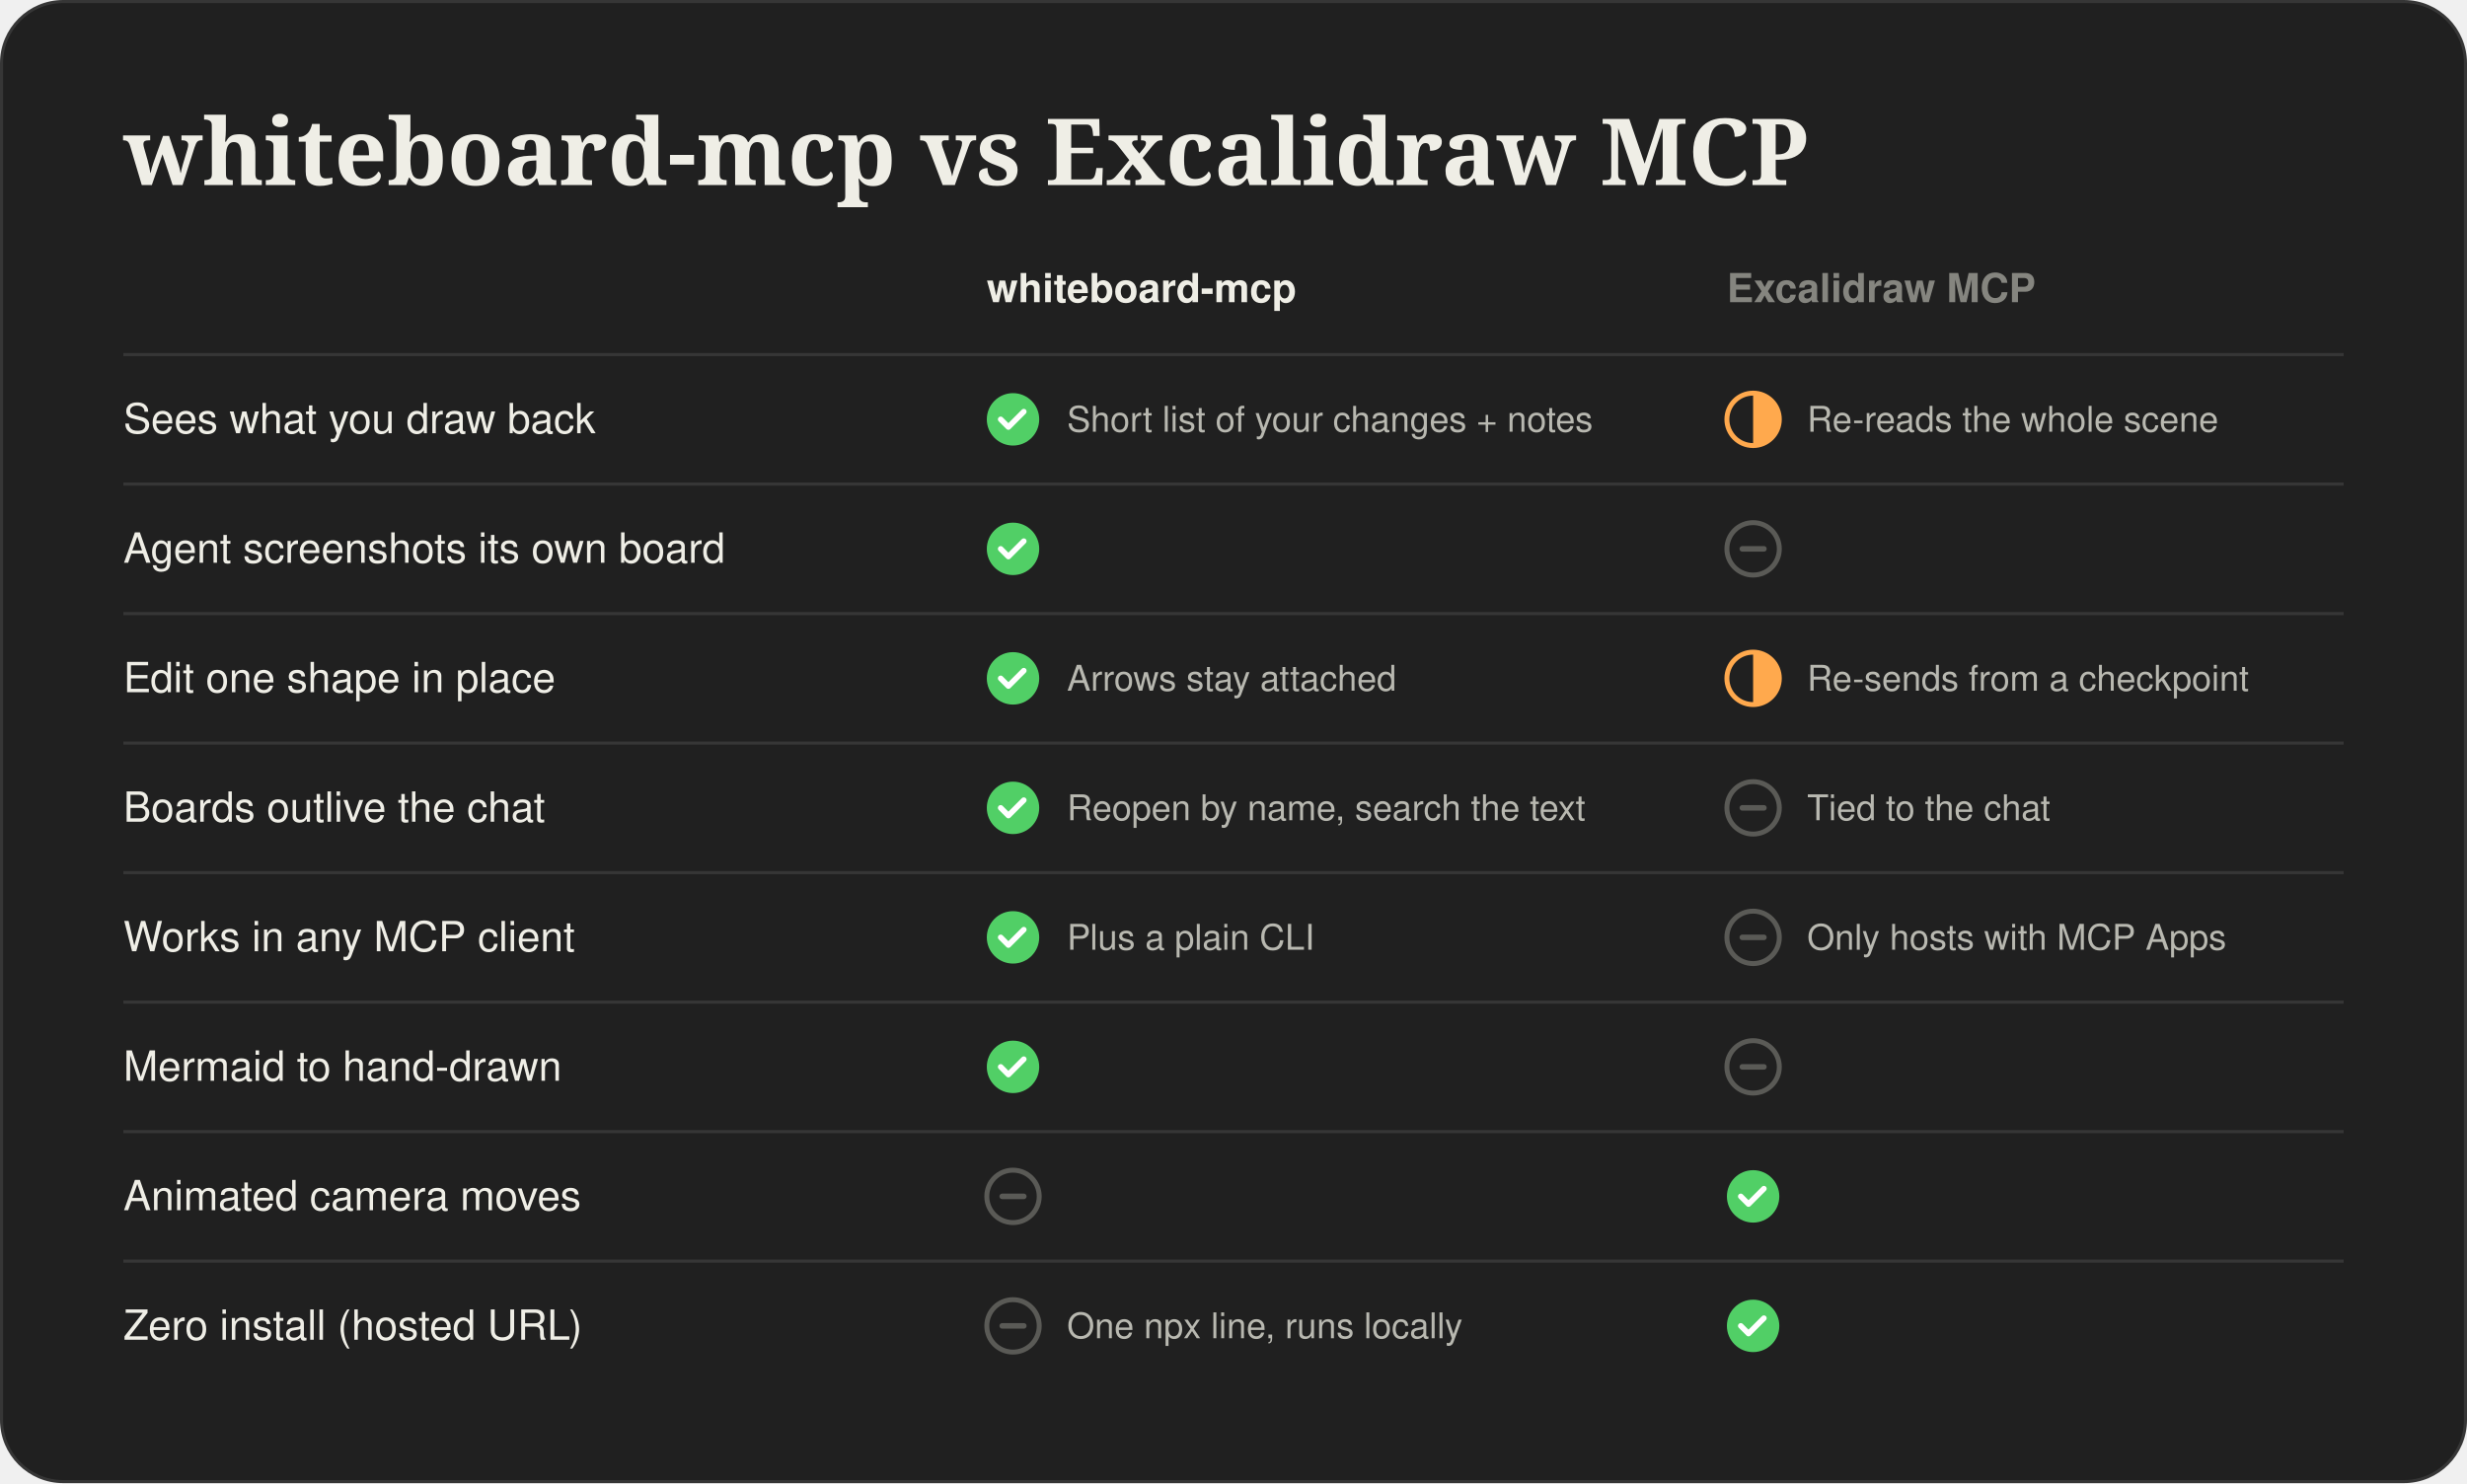
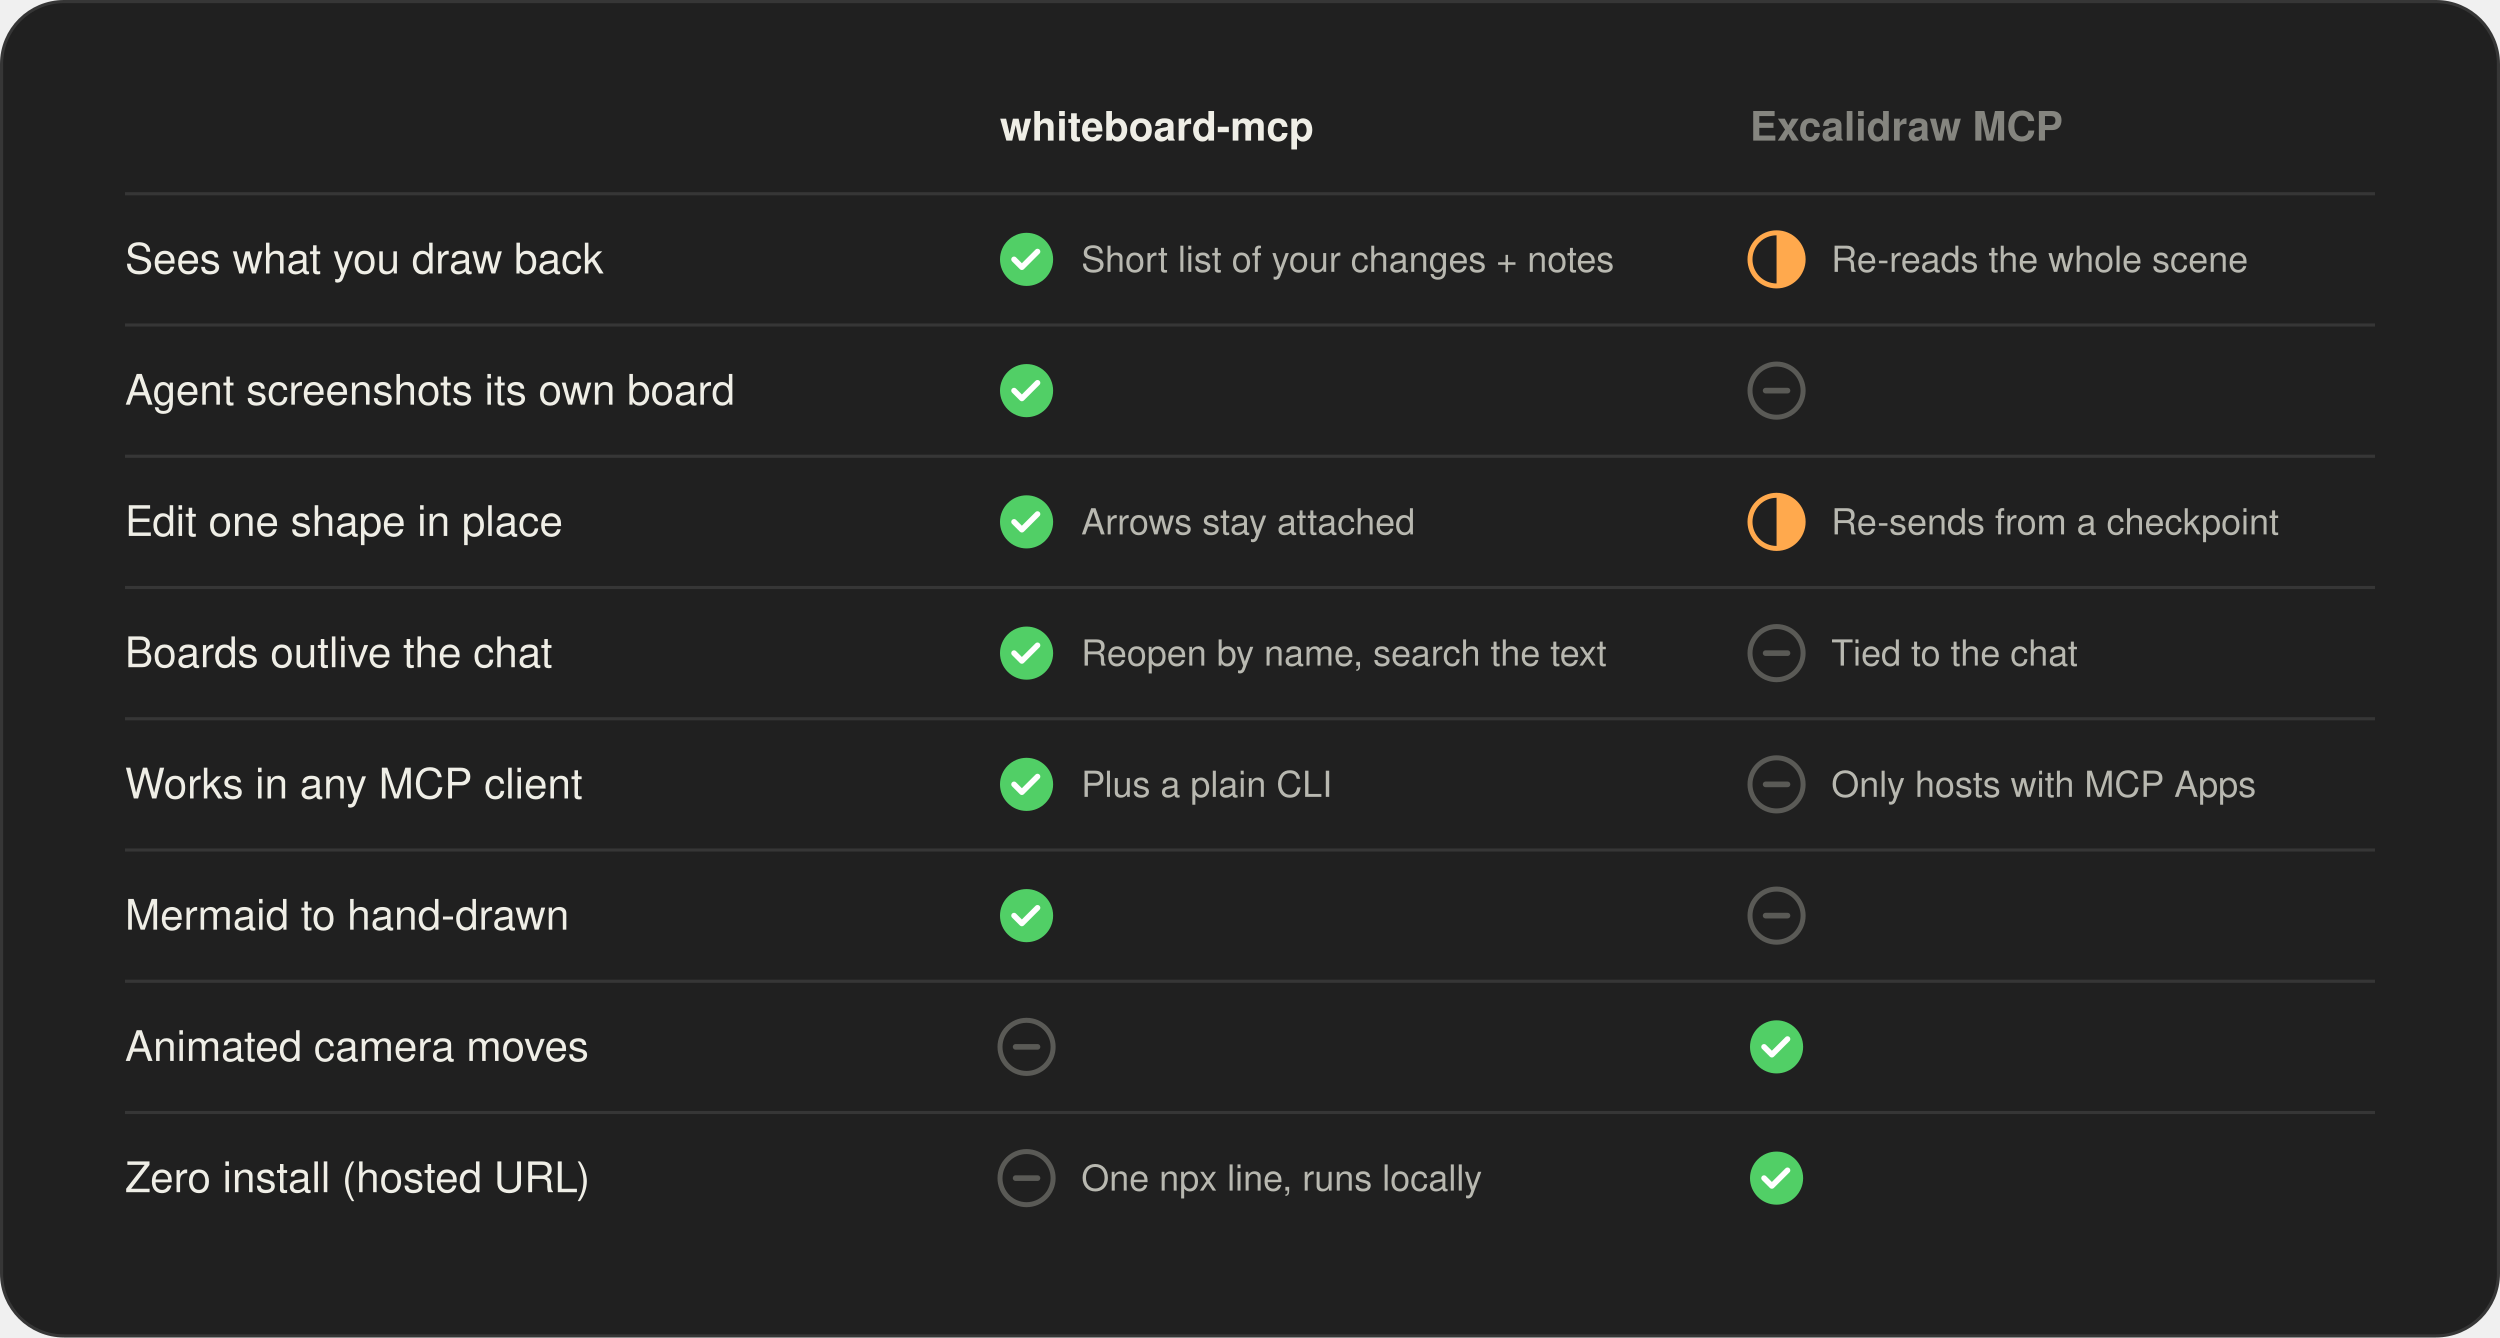
- <svg xmlns="http://www.w3.org/2000/svg" width="1600" height="962" viewBox="0 0 1600 962" role="img" aria-label="whiteboard-mcp vs Excalidraw MCP. Sees what you draw back: whiteboard-mcp yes (Short list of your changes + notes), Excalidraw MCP part (Re-reads the whole scene). Agent screenshots its own board: whiteboard-mcp yes, Excalidraw MCP no. Edit one shape in place: whiteboard-mcp yes (Arrows stay attached), Excalidraw MCP part (Re-sends from a checkpoint). Boards outlive the chat: whiteboard-mcp yes (Reopen by name, search the text), Excalidraw MCP no (Tied to the chat). Works in any MCP client: whiteboard-mcp yes (Plus a plain CLI), Excalidraw MCP no (Only hosts with MCP Apps). Mermaid to hand-drawn: whiteboard-mcp yes, Excalidraw MCP no. Animated camera moves: whiteboard-mcp no, Excalidraw MCP yes. Zero install (hosted URL): whiteboard-mcp no (One npx line, runs locally), Excalidraw MCP yes.">
+ <svg xmlns="http://www.w3.org/2000/svg" width="1600" height="856" viewBox="0 0 1600 856" role="img" aria-label="whiteboard-mcp vs Excalidraw MCP. Sees what you draw back: whiteboard-mcp yes (Short list of your changes + notes), Excalidraw MCP part (Re-reads the whole scene). Agent screenshots its own board: whiteboard-mcp yes, Excalidraw MCP no. Edit one shape in place: whiteboard-mcp yes (Arrows stay attached), Excalidraw MCP part (Re-sends from a checkpoint). Boards outlive the chat: whiteboard-mcp yes (Reopen by name, search the text), Excalidraw MCP no (Tied to the chat). Works in any MCP client: whiteboard-mcp yes (Plus a plain CLI), Excalidraw MCP no (Only hosts with MCP Apps). Mermaid to hand-drawn: whiteboard-mcp yes, Excalidraw MCP no. Animated camera moves: whiteboard-mcp no, Excalidraw MCP yes. Zero install (hosted URL): whiteboard-mcp no (One npx line, runs locally), Excalidraw MCP yes.">
  <style>
.serif{font-family:'New York','Iowan Old Style',ui-serif,Georgia,serif}
.sans{font-family:-apple-system,BlinkMacSystemFont,'SF Pro Text','Segoe UI',Helvetica,Arial,sans-serif}
.mono{font-family:ui-monospace,'SF Mono',Menlo,Consolas,monospace}
</style>
-   <rect x="1" y="1" width="1598" height="960" rx="40" fill="#202020" stroke="#363636" stroke-width="2" />
-   <text x="80" y="120" class="serif" font-size="60" font-weight="700" fill="#efeee6" text-anchor="start">whiteboard-mcp vs Excalidraw MCP</text>
-   <text x="640" y="196" class="sans" font-size="26" font-weight="700" fill="#efeee6" text-anchor="start">whiteboard-mcp</text>
-   <text x="1120" y="196" class="sans" font-size="26" font-weight="700" fill="#85857f" text-anchor="start">Excalidraw MCP</text>
-   <path d="M80 230H1520" stroke="#363636" stroke-width="2" />
-   <text x="80" y="281" class="sans" font-size="27" font-weight="400" fill="#efeee6" text-anchor="start">Sees what you draw back</text>
-   <g transform="translate(657 272)">
+   <rect x="1" y="1" width="1598" height="854" rx="40" fill="#202020" stroke="#363636" stroke-width="2" />
+   <text x="640" y="90" class="sans" font-size="26" font-weight="700" fill="#efeee6" text-anchor="start">whiteboard-mcp</text>
+   <text x="1120" y="90" class="sans" font-size="26" font-weight="700" fill="#85857f" text-anchor="start">Excalidraw MCP</text>
+   <path d="M80 124H1520" stroke="#363636" stroke-width="2" />
+   <text x="80" y="175" class="sans" font-size="27" font-weight="400" fill="#efeee6" text-anchor="start">Sees what you draw back</text>
+   <g transform="translate(657 166)">
    <circle r="17" fill="#51cf66" />
    <path d="M-8 0l5 5 10-10" fill="none" stroke="#fff" stroke-width="3.6" stroke-linecap="round" stroke-linejoin="round" />
  </g>
-   <text x="692" y="280" class="sans" font-size="23" font-weight="400" fill="#b8b8b0" text-anchor="start">Short list of your changes + notes</text>
-   <g transform="translate(1137 272)">
+   <text x="692" y="174" class="sans" font-size="23" font-weight="400" fill="#b8b8b0" text-anchor="start">Short list of your changes + notes</text>
+   <g transform="translate(1137 166)">
    <circle r="17" fill="none" stroke="#ffa94d" stroke-width="3.2" />
    <path d="M0 -17a17 17 0 0 1 0 34z" fill="#ffa94d" />
  </g>
-   <text x="1172" y="280" class="sans" font-size="23" font-weight="400" fill="#b8b8b0" text-anchor="start">Re-reads the whole scene</text>
-   <path d="M80 314H1520" stroke="#363636" stroke-width="2" />
-   <text x="80" y="365" class="sans" font-size="27" font-weight="400" fill="#efeee6" text-anchor="start">Agent screenshots its own board</text>
-   <g transform="translate(657 356)">
+   <text x="1172" y="174" class="sans" font-size="23" font-weight="400" fill="#b8b8b0" text-anchor="start">Re-reads the whole scene</text>
+   <path d="M80 208H1520" stroke="#363636" stroke-width="2" />
+   <text x="80" y="259" class="sans" font-size="27" font-weight="400" fill="#efeee6" text-anchor="start">Agent screenshots its own board</text>
+   <g transform="translate(657 250)">
    <circle r="17" fill="#51cf66" />
    <path d="M-8 0l5 5 10-10" fill="none" stroke="#fff" stroke-width="3.6" stroke-linecap="round" stroke-linejoin="round" />
  </g>
-   <g transform="translate(1137 356)">
+   <g transform="translate(1137 250)">
    <circle r="17" fill="none" stroke="#5a5a56" stroke-width="3.2" />
    <path d="M-7 0h14" stroke="#5a5a56" stroke-width="3.6" stroke-linecap="round" />
  </g>
-   <path d="M80 398H1520" stroke="#363636" stroke-width="2" />
-   <text x="80" y="449" class="sans" font-size="27" font-weight="400" fill="#efeee6" text-anchor="start">Edit one shape in place</text>
-   <g transform="translate(657 440)">
+   <path d="M80 292H1520" stroke="#363636" stroke-width="2" />
+   <text x="80" y="343" class="sans" font-size="27" font-weight="400" fill="#efeee6" text-anchor="start">Edit one shape in place</text>
+   <g transform="translate(657 334)">
    <circle r="17" fill="#51cf66" />
    <path d="M-8 0l5 5 10-10" fill="none" stroke="#fff" stroke-width="3.6" stroke-linecap="round" stroke-linejoin="round" />
  </g>
-   <text x="692" y="448" class="sans" font-size="23" font-weight="400" fill="#b8b8b0" text-anchor="start">Arrows stay attached</text>
-   <g transform="translate(1137 440)">
+   <text x="692" y="342" class="sans" font-size="23" font-weight="400" fill="#b8b8b0" text-anchor="start">Arrows stay attached</text>
+   <g transform="translate(1137 334)">
    <circle r="17" fill="none" stroke="#ffa94d" stroke-width="3.2" />
    <path d="M0 -17a17 17 0 0 1 0 34z" fill="#ffa94d" />
  </g>
-   <text x="1172" y="448" class="sans" font-size="23" font-weight="400" fill="#b8b8b0" text-anchor="start">Re-sends from a checkpoint</text>
-   <path d="M80 482H1520" stroke="#363636" stroke-width="2" />
-   <text x="80" y="533" class="sans" font-size="27" font-weight="400" fill="#efeee6" text-anchor="start">Boards outlive the chat</text>
-   <g transform="translate(657 524)">
+   <text x="1172" y="342" class="sans" font-size="23" font-weight="400" fill="#b8b8b0" text-anchor="start">Re-sends from a checkpoint</text>
+   <path d="M80 376H1520" stroke="#363636" stroke-width="2" />
+   <text x="80" y="427" class="sans" font-size="27" font-weight="400" fill="#efeee6" text-anchor="start">Boards outlive the chat</text>
+   <g transform="translate(657 418)">
    <circle r="17" fill="#51cf66" />
    <path d="M-8 0l5 5 10-10" fill="none" stroke="#fff" stroke-width="3.6" stroke-linecap="round" stroke-linejoin="round" />
  </g>
-   <text x="692" y="532" class="sans" font-size="23" font-weight="400" fill="#b8b8b0" text-anchor="start">Reopen by name, search the text</text>
-   <g transform="translate(1137 524)">
+   <text x="692" y="426" class="sans" font-size="23" font-weight="400" fill="#b8b8b0" text-anchor="start">Reopen by name, search the text</text>
+   <g transform="translate(1137 418)">
    <circle r="17" fill="none" stroke="#5a5a56" stroke-width="3.2" />
    <path d="M-7 0h14" stroke="#5a5a56" stroke-width="3.6" stroke-linecap="round" />
  </g>
-   <text x="1172" y="532" class="sans" font-size="23" font-weight="400" fill="#b8b8b0" text-anchor="start">Tied to the chat</text>
-   <path d="M80 566H1520" stroke="#363636" stroke-width="2" />
-   <text x="80" y="617" class="sans" font-size="27" font-weight="400" fill="#efeee6" text-anchor="start">Works in any MCP client</text>
-   <g transform="translate(657 608)">
+   <text x="1172" y="426" class="sans" font-size="23" font-weight="400" fill="#b8b8b0" text-anchor="start">Tied to the chat</text>
+   <path d="M80 460H1520" stroke="#363636" stroke-width="2" />
+   <text x="80" y="511" class="sans" font-size="27" font-weight="400" fill="#efeee6" text-anchor="start">Works in any MCP client</text>
+   <g transform="translate(657 502)">
    <circle r="17" fill="#51cf66" />
    <path d="M-8 0l5 5 10-10" fill="none" stroke="#fff" stroke-width="3.6" stroke-linecap="round" stroke-linejoin="round" />
  </g>
-   <text x="692" y="616" class="sans" font-size="23" font-weight="400" fill="#b8b8b0" text-anchor="start">Plus a plain CLI</text>
-   <g transform="translate(1137 608)">
+   <text x="692" y="510" class="sans" font-size="23" font-weight="400" fill="#b8b8b0" text-anchor="start">Plus a plain CLI</text>
+   <g transform="translate(1137 502)">
    <circle r="17" fill="none" stroke="#5a5a56" stroke-width="3.2" />
    <path d="M-7 0h14" stroke="#5a5a56" stroke-width="3.6" stroke-linecap="round" />
  </g>
-   <text x="1172" y="616" class="sans" font-size="23" font-weight="400" fill="#b8b8b0" text-anchor="start">Only hosts with MCP Apps</text>
-   <path d="M80 650H1520" stroke="#363636" stroke-width="2" />
-   <text x="80" y="701" class="sans" font-size="27" font-weight="400" fill="#efeee6" text-anchor="start">Mermaid to hand-drawn</text>
-   <g transform="translate(657 692)">
+   <text x="1172" y="510" class="sans" font-size="23" font-weight="400" fill="#b8b8b0" text-anchor="start">Only hosts with MCP Apps</text>
+   <path d="M80 544H1520" stroke="#363636" stroke-width="2" />
+   <text x="80" y="595" class="sans" font-size="27" font-weight="400" fill="#efeee6" text-anchor="start">Mermaid to hand-drawn</text>
+   <g transform="translate(657 586)">
    <circle r="17" fill="#51cf66" />
    <path d="M-8 0l5 5 10-10" fill="none" stroke="#fff" stroke-width="3.6" stroke-linecap="round" stroke-linejoin="round" />
  </g>
-   <g transform="translate(1137 692)">
+   <g transform="translate(1137 586)">
    <circle r="17" fill="none" stroke="#5a5a56" stroke-width="3.2" />
    <path d="M-7 0h14" stroke="#5a5a56" stroke-width="3.6" stroke-linecap="round" />
  </g>
-   <path d="M80 734H1520" stroke="#363636" stroke-width="2" />
-   <text x="80" y="785" class="sans" font-size="27" font-weight="400" fill="#efeee6" text-anchor="start">Animated camera moves</text>
-   <g transform="translate(657 776)">
+   <path d="M80 628H1520" stroke="#363636" stroke-width="2" />
+   <text x="80" y="679" class="sans" font-size="27" font-weight="400" fill="#efeee6" text-anchor="start">Animated camera moves</text>
+   <g transform="translate(657 670)">
    <circle r="17" fill="none" stroke="#5a5a56" stroke-width="3.2" />
    <path d="M-7 0h14" stroke="#5a5a56" stroke-width="3.6" stroke-linecap="round" />
  </g>
-   <g transform="translate(1137 776)">
+   <g transform="translate(1137 670)">
    <circle r="17" fill="#51cf66" />
    <path d="M-8 0l5 5 10-10" fill="none" stroke="#fff" stroke-width="3.6" stroke-linecap="round" stroke-linejoin="round" />
  </g>
-   <path d="M80 818H1520" stroke="#363636" stroke-width="2" />
-   <text x="80" y="869" class="sans" font-size="27" font-weight="400" fill="#efeee6" text-anchor="start">Zero install (hosted URL)</text>
-   <g transform="translate(657 860)">
+   <path d="M80 712H1520" stroke="#363636" stroke-width="2" />
+   <text x="80" y="763" class="sans" font-size="27" font-weight="400" fill="#efeee6" text-anchor="start">Zero install (hosted URL)</text>
+   <g transform="translate(657 754)">
    <circle r="17" fill="none" stroke="#5a5a56" stroke-width="3.2" />
    <path d="M-7 0h14" stroke="#5a5a56" stroke-width="3.6" stroke-linecap="round" />
  </g>
-   <text x="692" y="868" class="sans" font-size="23" font-weight="400" fill="#b8b8b0" text-anchor="start">One npx line, runs locally</text>
-   <g transform="translate(1137 860)">
+   <text x="692" y="762" class="sans" font-size="23" font-weight="400" fill="#b8b8b0" text-anchor="start">One npx line, runs locally</text>
+   <g transform="translate(1137 754)">
    <circle r="17" fill="#51cf66" />
    <path d="M-8 0l5 5 10-10" fill="none" stroke="#fff" stroke-width="3.6" stroke-linecap="round" stroke-linejoin="round" />
  </g>
</svg>
